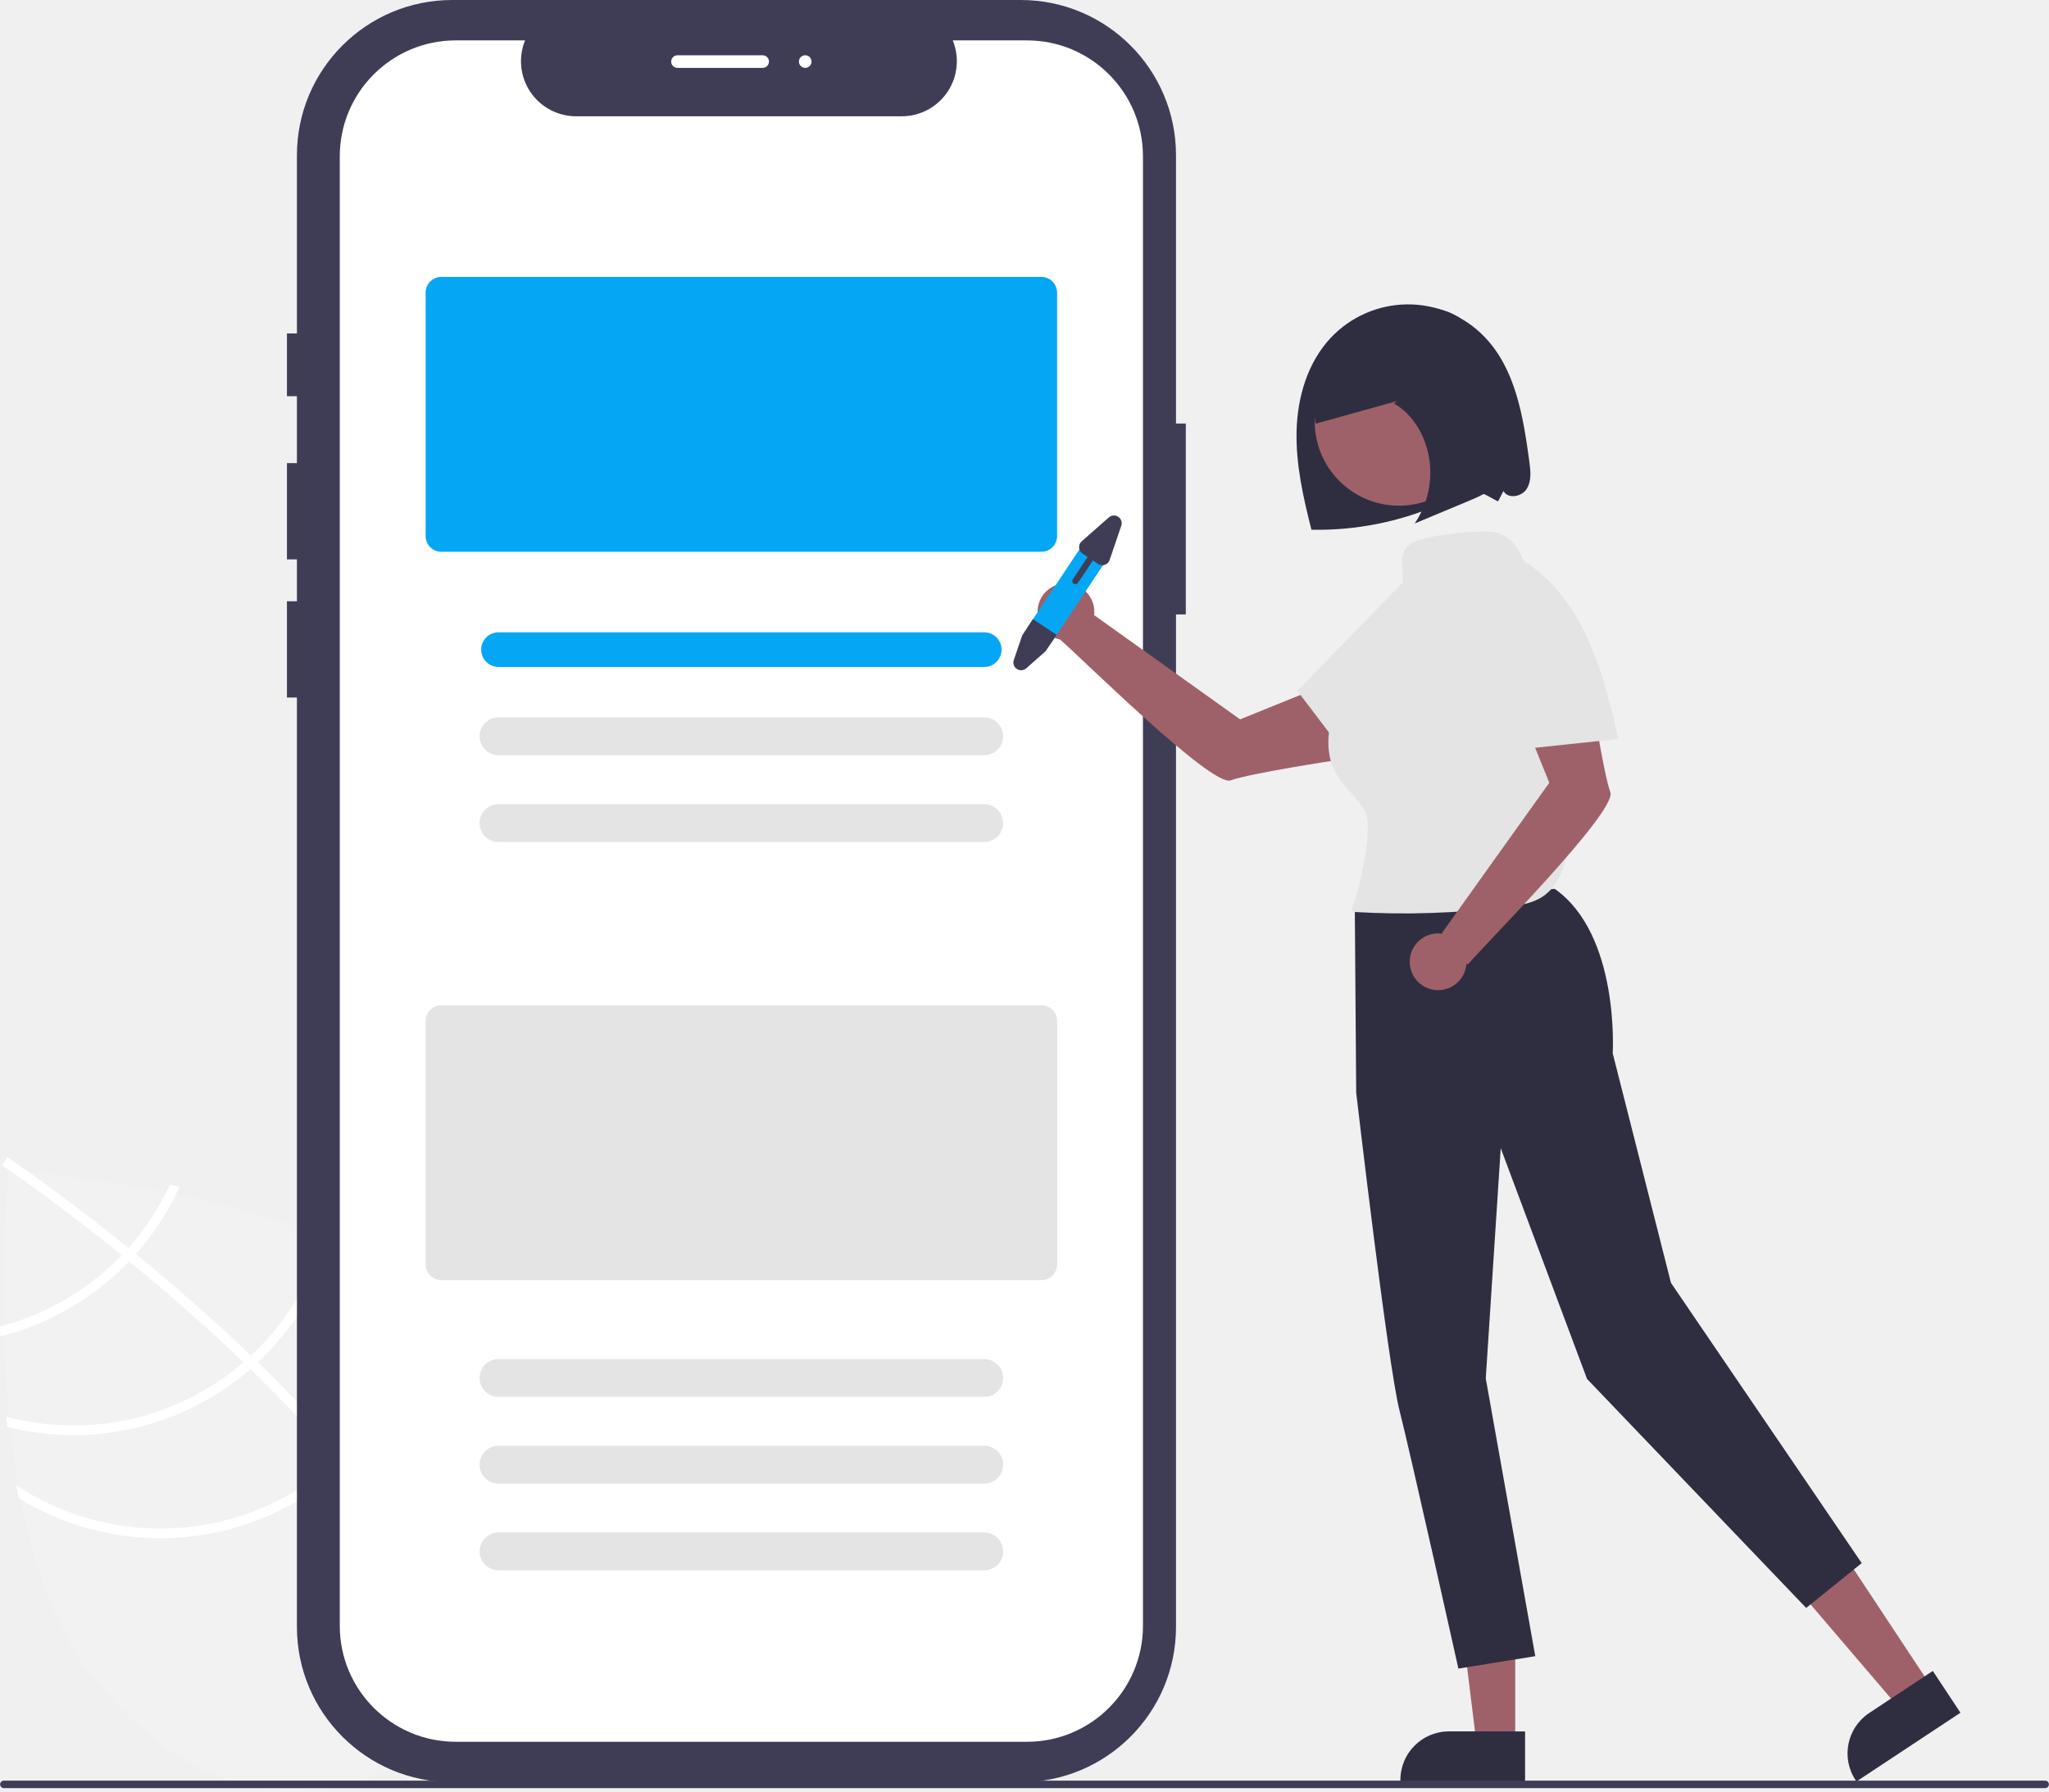
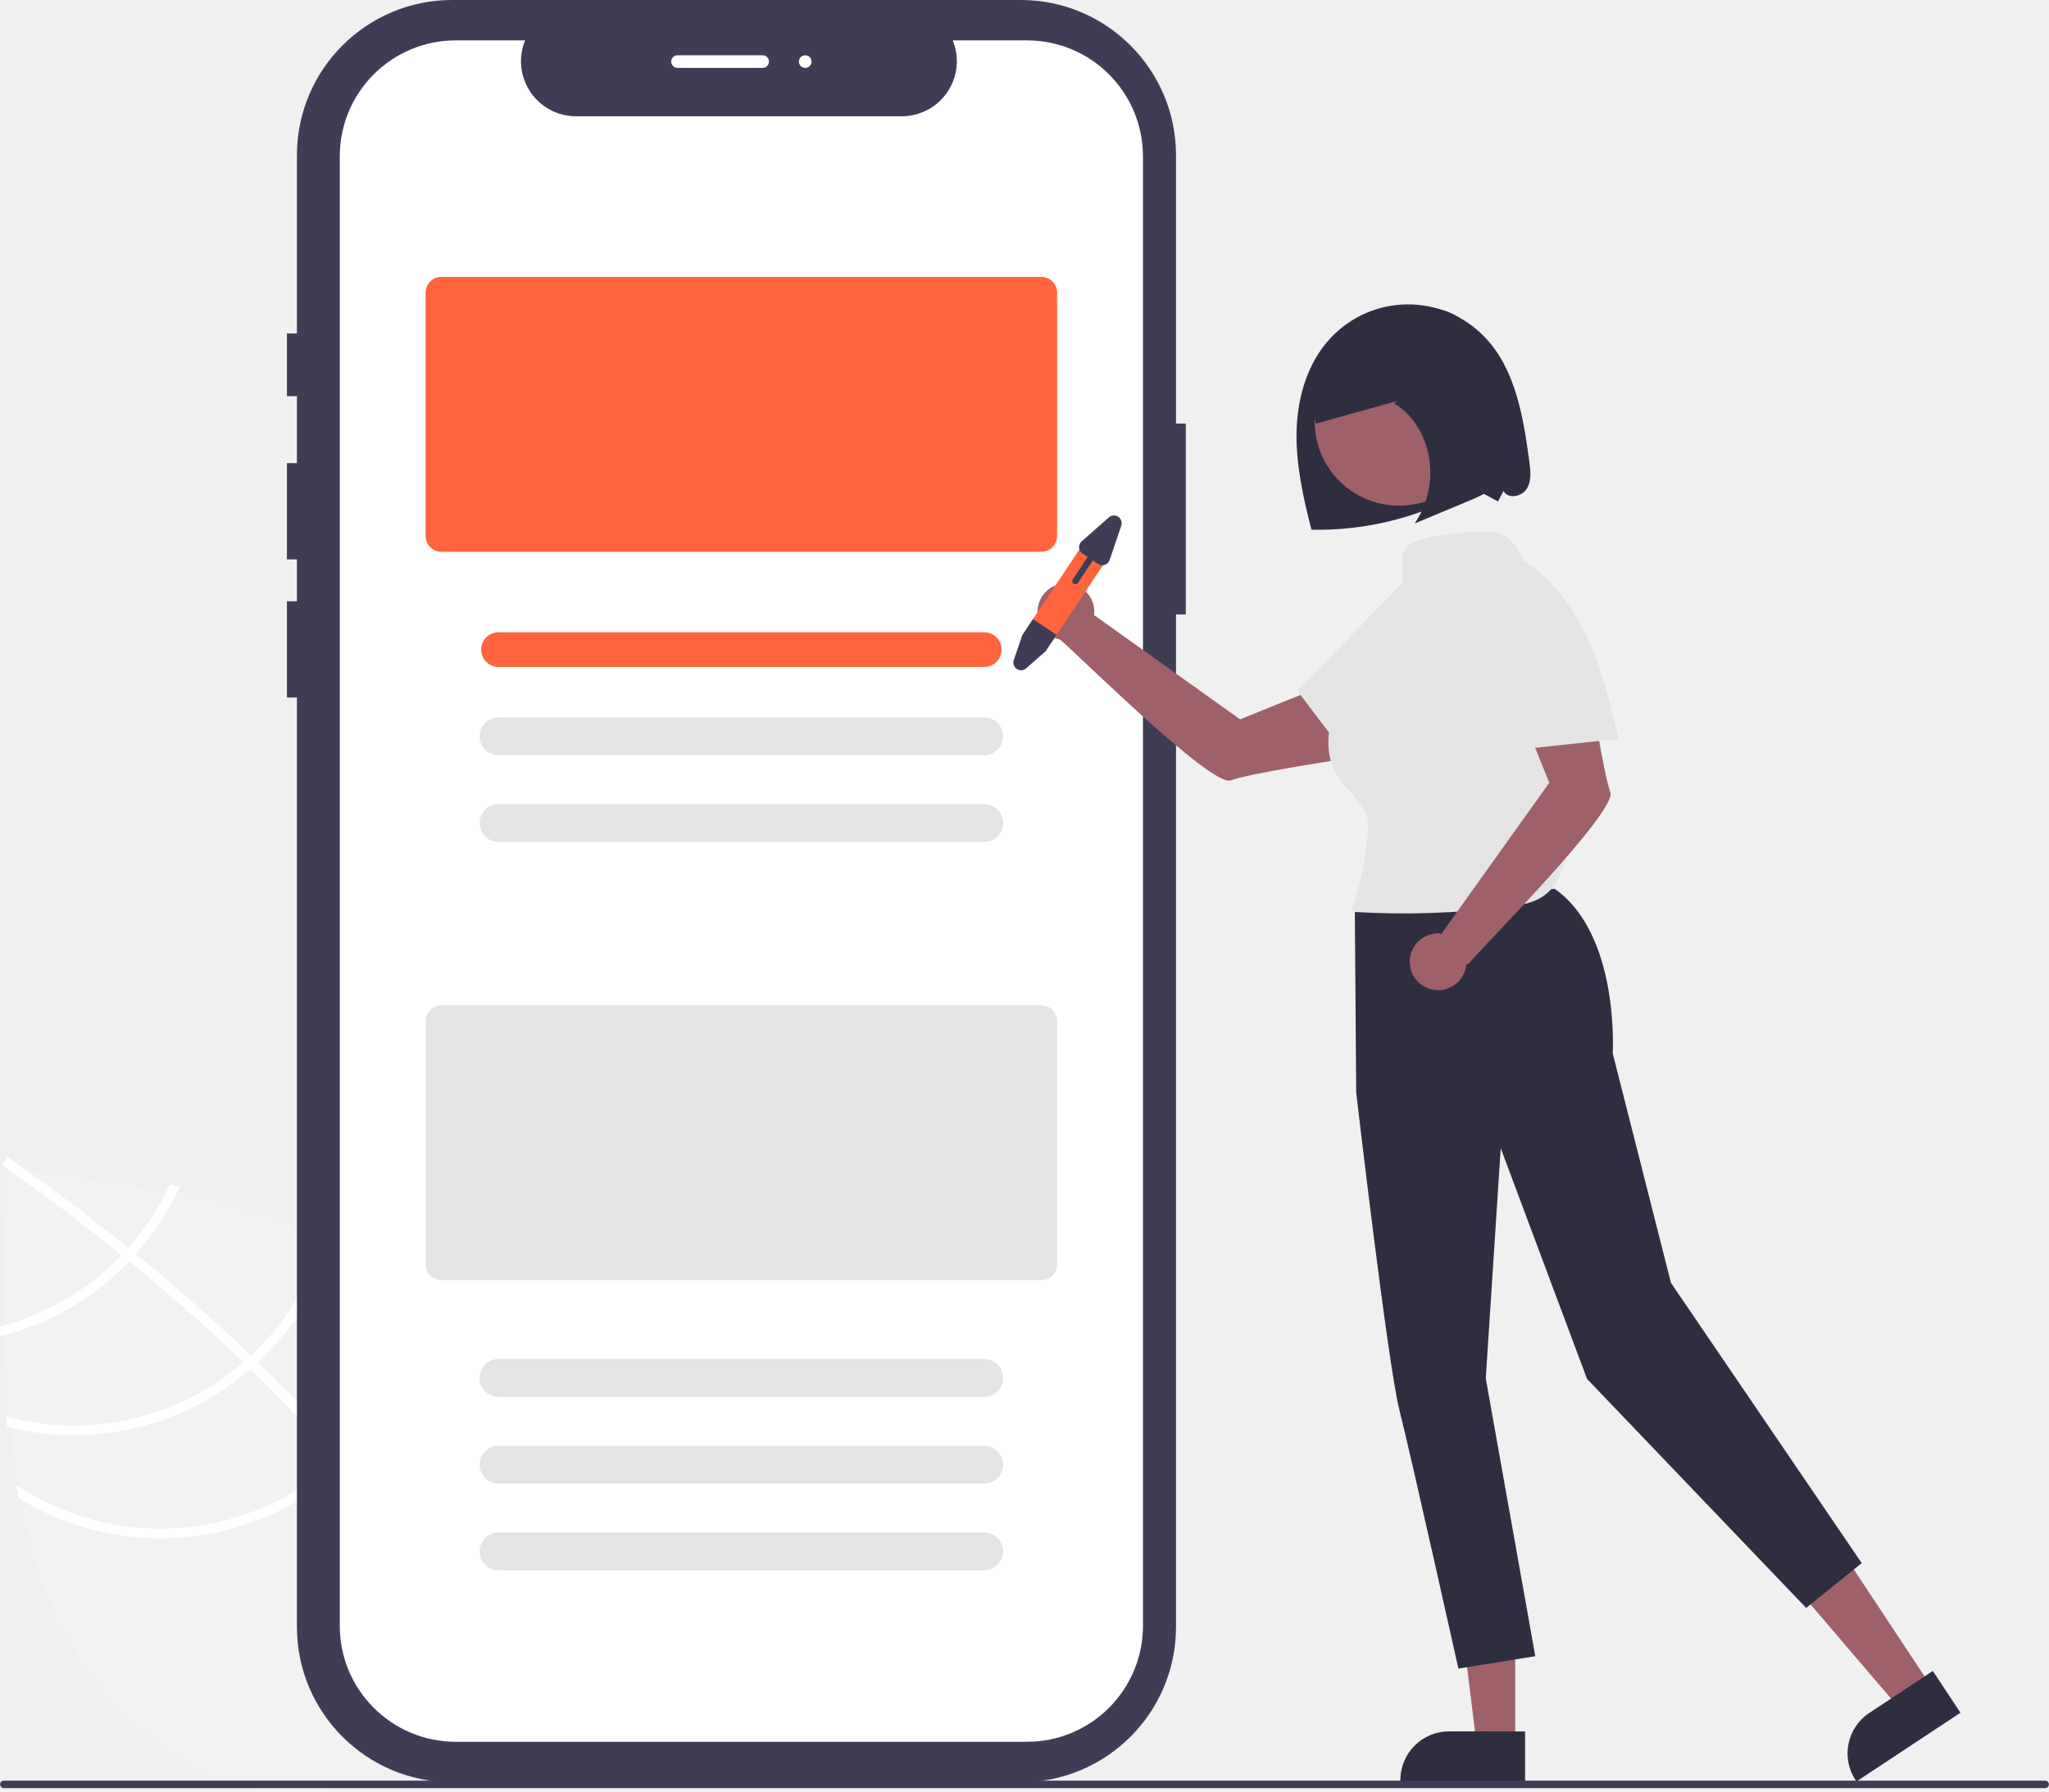
<svg xmlns="http://www.w3.org/2000/svg" data-name="Layer 1" width="649.675" height="568.22" viewBox="0 0 649.675 568.22">
  <path d="M397.239,566.04,390.539,618.818l-9.859-59.954c-47.382-18.182-102.782-21.713-102.782-21.713s-12.226,114.507,28.139,162.387,82.922,40.601,118.034,11c35.111-29.6,49.481-70.314,9.117-118.194C424.203,581.688,411.521,573.045,397.239,566.04Z" transform="translate(-275.1623 -165.8899)" fill="#f2f2f2" />
  <path d="M384.1,626.798l1.99,2.36c22.987,27.551,36.405,52.855,40.033,75.58.059.33.096.659.154.989l-1.538.238-1.482.21c-3.649-24.765-19.48-50.774-39.523-74.81-.638-.781-1.287-1.574-1.958-2.347-8.575-10.1-17.832-19.824-27.217-28.942-.72-.712-1.462-1.426-2.204-2.14-12.45-11.97-25.014-22.844-36.237-32.03-.79-.653-1.592-1.296-2.384-1.927-19.059-15.472-33.904-25.802-37.214-28.068-.399-.283-.625-.433-.676-.47l.844-1.251.002-.022.856-1.261c.051.037.811.535,2.182,1.498,5.151,3.573,18.987,13.394,36.143,27.272.771.63,1.573,1.273,2.363,1.926,9.115,7.446,19.072,15.961,29.104,25.252q3.785,3.495,7.377,6.972c.753.704,1.495,1.418,2.215,2.13Q372.149,612.739,384.1,626.798Z" transform="translate(-275.1623 -165.8899)" fill="#fff" />
  <path d="M315.87,561.678c-.694.765-1.4,1.54-2.137,2.301a84.299,84.299,0,0,1-6.304,5.894,82.005,82.005,0,0,1-32.267,16.729c.031,1.033.063,2.066.092,3.12a85.042,85.042,0,0,0,34.145-17.513,87.225,87.225,0,0,0,6.718-6.303c.726-.752,1.431-1.527,2.116-2.303a84.326,84.326,0,0,0,13.878-21.353q-1.566-.329-3.068-.652A81.724,81.724,0,0,1,315.87,561.678Z" transform="translate(-275.1623 -165.8899)" fill="#fff" />
  <path d="M354.714,595.828q-1.15,1.089-2.359,2.109c-.236.219-.493.435-.738.642a82.44,82.44,0,0,1-74.517,16.59c.114,1.083.228,2.167.363,3.252a85.501,85.501,0,0,0,76.124-17.505c.327-.276.654-.552.972-.839.808-.701,1.594-1.404,2.371-2.119a85.049,85.049,0,0,0,24.398-41.355c-.955-.374-1.91-.748-2.877-1.112A81.874,81.874,0,0,1,354.714,595.828Z" transform="translate(-275.1623 -165.8899)" fill="#fff" />
  <path d="M384.1,626.798c-.759.76-1.537,1.496-2.325,2.22-.847.774-1.703,1.536-2.58,2.275a82.663,82.663,0,0,1-98.925,5.608c.272,1.39.534,2.768.83,4.137a85.69,85.69,0,0,0,100.065-7.409c.876-.739,1.743-1.489,2.568-2.265.81-.723,1.588-1.459,2.357-2.207a85.44,85.44,0,0,0,25.373-57.387c-.974-.658-1.974-1.274-2.983-1.902A82.396,82.396,0,0,1,384.1,626.798Z" transform="translate(-275.1623 -165.8899)" fill="#fff" />
  <path d="M648.036,300.207V215.13a49.24,49.24,0,0,0-49.24-49.24H418.549a49.24,49.24,0,0,0-49.241,49.24V271.632h-3.167v19.909h3.167V312.776h-3.167v30.526h3.167V356.575h-3.167v30.526h3.167v294.767a49.24,49.24,0,0,0,49.24,49.24H598.796a49.24,49.24,0,0,0,49.241-49.24V360.766h3.106v-60.559Z" transform="translate(-275.1623 -165.8899)" fill="#3f3d56" />
  <path d="M600.783,178.7H577.255a17.47,17.47,0,0,1-16.175,24.068H457.818a17.47,17.47,0,0,1-16.175-24.068H419.668a36.772,36.772,0,0,0-36.772,36.772V681.526a36.772,36.772,0,0,0,36.772,36.772h181.115a36.772,36.772,0,0,0,36.772-36.772h0V215.472A36.772,36.772,0,0,0,600.783,178.7Z" transform="translate(-275.1623 -165.8899)" fill="#fff" />
-   <path d="M605.338,340.892H415.112a5.006,5.006,0,0,1-5-5V258.706a5.006,5.006,0,0,1,5-5h190.226a5.006,5.006,0,0,1,5,5V335.892A5.006,5.006,0,0,1,605.338,340.892Z" transform="translate(-275.1623 -165.8899)" fill="#05a7f5" />
-   <path d="M587.225,377.418h-154a5.5,5.5,0,0,1,0-11h154a5.5,5.5,0,0,1,0,11Z" transform="translate(-275.1623 -165.8899)" fill="#05a7f5" />
+   <path d="M605.338,340.892H415.112a5.006,5.006,0,0,1-5-5V258.706a5.006,5.006,0,0,1,5-5h190.226a5.006,5.006,0,0,1,5,5V335.892A5.006,5.006,0,0,1,605.338,340.892Z" transform="translate(-275.1623 -165.8899)" fill="#ff643c" />
+   <path d="M587.225,377.418h-154a5.5,5.5,0,0,1,0-11h154a5.5,5.5,0,0,1,0,11Z" transform="translate(-275.1623 -165.8899)" fill="#ff643c" />
  <path d="M587.225,405.418h-154a6,6,0,0,1,0-12h154a6,6,0,0,1,0,12Z" transform="translate(-275.1623 -165.8899)" fill="#e4e4e4" />
  <path d="M587.225,432.918h-154a6,6,0,0,1,0-12h154a6,6,0,0,1,0,12Z" transform="translate(-275.1623 -165.8899)" fill="#e4e4e4" />
  <path d="M605.338,571.892H415.112a5.006,5.006,0,0,1-5-5V489.706a5.006,5.006,0,0,1,5-5h190.226a5.006,5.006,0,0,1,5,5V566.892A5.006,5.006,0,0,1,605.338,571.892Z" transform="translate(-275.1623 -165.8899)" fill="#e4e4e4" />
  <path d="M587.225,608.918h-154a6,6,0,0,1,0-12h154a6,6,0,0,1,0,12Z" transform="translate(-275.1623 -165.8899)" fill="#e4e4e4" />
  <path d="M587.225,636.418h-154a6,6,0,0,1,0-12h154a6,6,0,0,1,0,12Z" transform="translate(-275.1623 -165.8899)" fill="#e4e4e4" />
  <path d="M587.225,663.918h-154a6,6,0,0,1,0-12h154a6,6,0,0,1,0,12Z" transform="translate(-275.1623 -165.8899)" fill="#e4e4e4" />
  <path d="M760.066,312.227c-1.935-14.19-4.361-29.424-14.369-39.668a33.655,33.655,0,0,0-48.626.503c-7.285,7.772-10.502,18.685-10.797,29.333s2.077,21.179,4.708,31.501a97.091,97.091,0,0,0,40.521-7.976,65.289,65.289,0,0,1,9.716-3.814c3.376-.859,5.782,1.303,8.923,2.811l1.724-3.301c1.411,2.626,5.781,1.848,7.366-.677C760.816,318.415,760.469,315.181,760.066,312.227Z" transform="translate(-275.1623 -165.8899)" fill="#2f2e41" />
  <polygon points="612.434 535.007 602.208 541.77 571.257 505.545 586.349 495.564 612.434 535.007" fill="#9e616a" />
  <path d="M896.76,709.084,863.787,730.89l-.276-.417a15.387,15.387,0,0,1,4.346-21.321l.001-.001,20.139-13.318Z" transform="translate(-275.1623 -165.8899)" fill="#2f2e41" />
  <polygon points="480.429 553.116 468.169 553.116 462.337 505.828 480.431 505.829 480.429 553.116" fill="#9e616a" />
  <path d="M758.718,730.89l-39.531-.001v-.5a15.387,15.387,0,0,1,15.386-15.386h.001l24.144.001Z" transform="translate(-275.1623 -165.8899)" fill="#2f2e41" />
  <path d="M668.364,394.037l-46.289-33.066a8.997,8.997,0,1,0-10.808,7.748c5.786,4.858,48.048,46.888,54.099,44.671,6.142-2.25,32.993-6.323,32.993-6.323l.748-25.495Z" transform="translate(-275.1623 -165.8899)" fill="#9e616a" />
  <path d="M704.733,454.198l.437,58.178s10.017,86.201,13.712,100.763,18.691,81.946,18.691,81.946l24.379-3.933-15.7-88.098,4.745-73.017,27.364,73.178L847.847,675.848l17.61-14.21-60.481-88.881-18.473-72.811s2.298-37.66-18.401-52.163Z" transform="translate(-275.1623 -165.8899)" fill="#2f2e41" />
  <circle cx="443.574" cy="133.655" r="26.721" fill="#9e616a" />
  <rect x="722.987" y="465.336" width="24.292" height="31.579" transform="translate(-279.6636 789.4121) rotate(-65.86746)" fill="#2f2e41" />
-   <path d="M593.233,362.657" transform="translate(-275.1623 -165.8899)" fill="#05a7f5" />
+   <path d="M593.233,362.657" transform="translate(-275.1623 -165.8899)" fill="#ff643c" />
  <path d="M761.534,350.959c-3.149-6.267-4.679-14.009-11.392-16.041-4.533-1.372-22.868.684-27,3-6.872,3.852-.645,11.071-4.699,17.826q-6.611,11.016-13.222,22.031c-3.03,5.049-6.092,10.169-7.73,15.824-1.638,5.655-1.717,12.003,1.074,17.188,2.498,4.64,7.023,7.932,9.535,12.564,2.612,4.818-2.077,26.331-4.509,31.243l1.167.539a263.089,263.089,0,0,0,48.448-1.63c3.987-.505,8.127-1.164,11.413-3.479,4.84-3.409,6.753-9.595,7.949-15.393A129.677,129.677,0,0,0,761.534,350.959Z" transform="translate(-275.1623 -165.8899)" fill="#e4e4e4" />
  <path d="M706.848,411.651c7.239-7.115,14.515-14.272,20.475-22.488s10.594-17.621,11.887-27.688a20.509,20.509,0,0,0-.641-9.62c-1.111-3.049-3.569-5.755-6.739-6.451-5.072-1.114-9.683,2.934-13.302,6.658q-16.007,16.468-32.015,32.936,10.196,13.422,20.393,26.844Z" transform="translate(-275.1623 -165.8899)" fill="#e4e4e4" />
  <path d="M785.753,417.131c-2.25-6.141-6.323-32.993-6.323-32.993l-25.495-.748,12.465,30.743-34.014,47.616s.063.105.177.291a8.995,8.995,0,1,0,7.545,9.559.621.621,0,0,0,.78-.134C744.672,466.717,788.003,423.273,785.753,417.131Z" transform="translate(-275.1623 -165.8899)" fill="#9e616a" />
  <path d="M788.345,400.173c-2.34-9.877-4.698-19.807-8.643-29.159s-9.593-18.185-17.537-24.503a20.509,20.509,0,0,0-8.563-4.431c-3.184-.628-6.771.075-9.007,2.427-3.578,3.763-2.501,9.804-1.189,14.828q5.804,22.22,11.609,44.441,16.762-1.777,33.523-3.553Z" transform="translate(-275.1623 -165.8899)" fill="#e4e4e4" />
  <path d="M752.141,301.624c-.835-6.464-1.708-12.982-3.671-19.069-1.963-6.087-5.126-11.787-9.664-15.235-7.185-5.459-16.488-4.406-24.544-1.266-6.23,2.428-12.312,6.12-16.705,12.053-4.394,5.934-6.861,14.401-5.227,22.16q12.89-3.587,25.78-7.175l-.941.783c5.576,3.142,9.812,9.644,11.077,17.005a28.717,28.717,0,0,1-4.537,21.038q8.791-3.673,17.582-7.347c3.617-1.512,7.489-3.253,9.634-7.13C753.413,312.946,752.835,306.988,752.141,301.624Z" transform="translate(-275.1623 -165.8899)" fill="#2f2e41" />
-   <path d="M625.981,343.514,608.792,369.312a4.469,4.469,0,0,1-3.755,2.001,4.479,4.479,0,0,1-4.135-2.755,4.128,4.128,0,0,1-.269-.857,4.512,4.512,0,0,1,.67-3.379l17.189-25.798a4.5,4.5,0,1,1,7.49,4.99Z" transform="translate(-275.1623 -165.8899)" fill="#05a7f5" />
+   <path d="M625.981,343.514,608.792,369.312a4.469,4.469,0,0,1-3.755,2.001,4.479,4.479,0,0,1-4.135-2.755,4.128,4.128,0,0,1-.269-.857,4.512,4.512,0,0,1,.67-3.379l17.189-25.798a4.5,4.5,0,1,1,7.49,4.99Z" transform="translate(-275.1623 -165.8899)" fill="#ff643c" />
  <path d="M610.178,367.232l-3.479,5.191-6.157,5.427a2.451,2.451,0,0,1-3.942-2.627l2.695-7.888,3.394-5.093Z" transform="translate(-275.1623 -165.8899)" fill="#3f3d56" />
  <path d="M626.741,329.985l-8.614,7.593a2.452,2.452,0,0,0,.262,3.881l1.63,1.086-4.713,7.074a1,1,0,0,0,1.664,1.109l4.713-7.074,1.63,1.086a2.456,2.456,0,0,0,3.399-.675,2.468,2.468,0,0,0,.284-.578l3.69-10.874a2.453,2.453,0,0,0-3.944-2.628Z" transform="translate(-275.1623 -165.8899)" fill="#3f3d56" />
  <path d="M923.647,732.999H276.353a1.191,1.191,0,0,1,0-2.381H923.647a1.191,1.191,0,0,1,0,2.381Z" transform="translate(-275.1623 -165.8899)" fill="#3f3d56" />
  <path d="M516.975,187.418h-27a2,2,0,0,1,0-4h27a2,2,0,0,1,0,4Z" transform="translate(-275.1623 -165.8899)" fill="#fff" />
  <circle cx="255.313" cy="19.528" r="2" fill="#fff" />
</svg>
